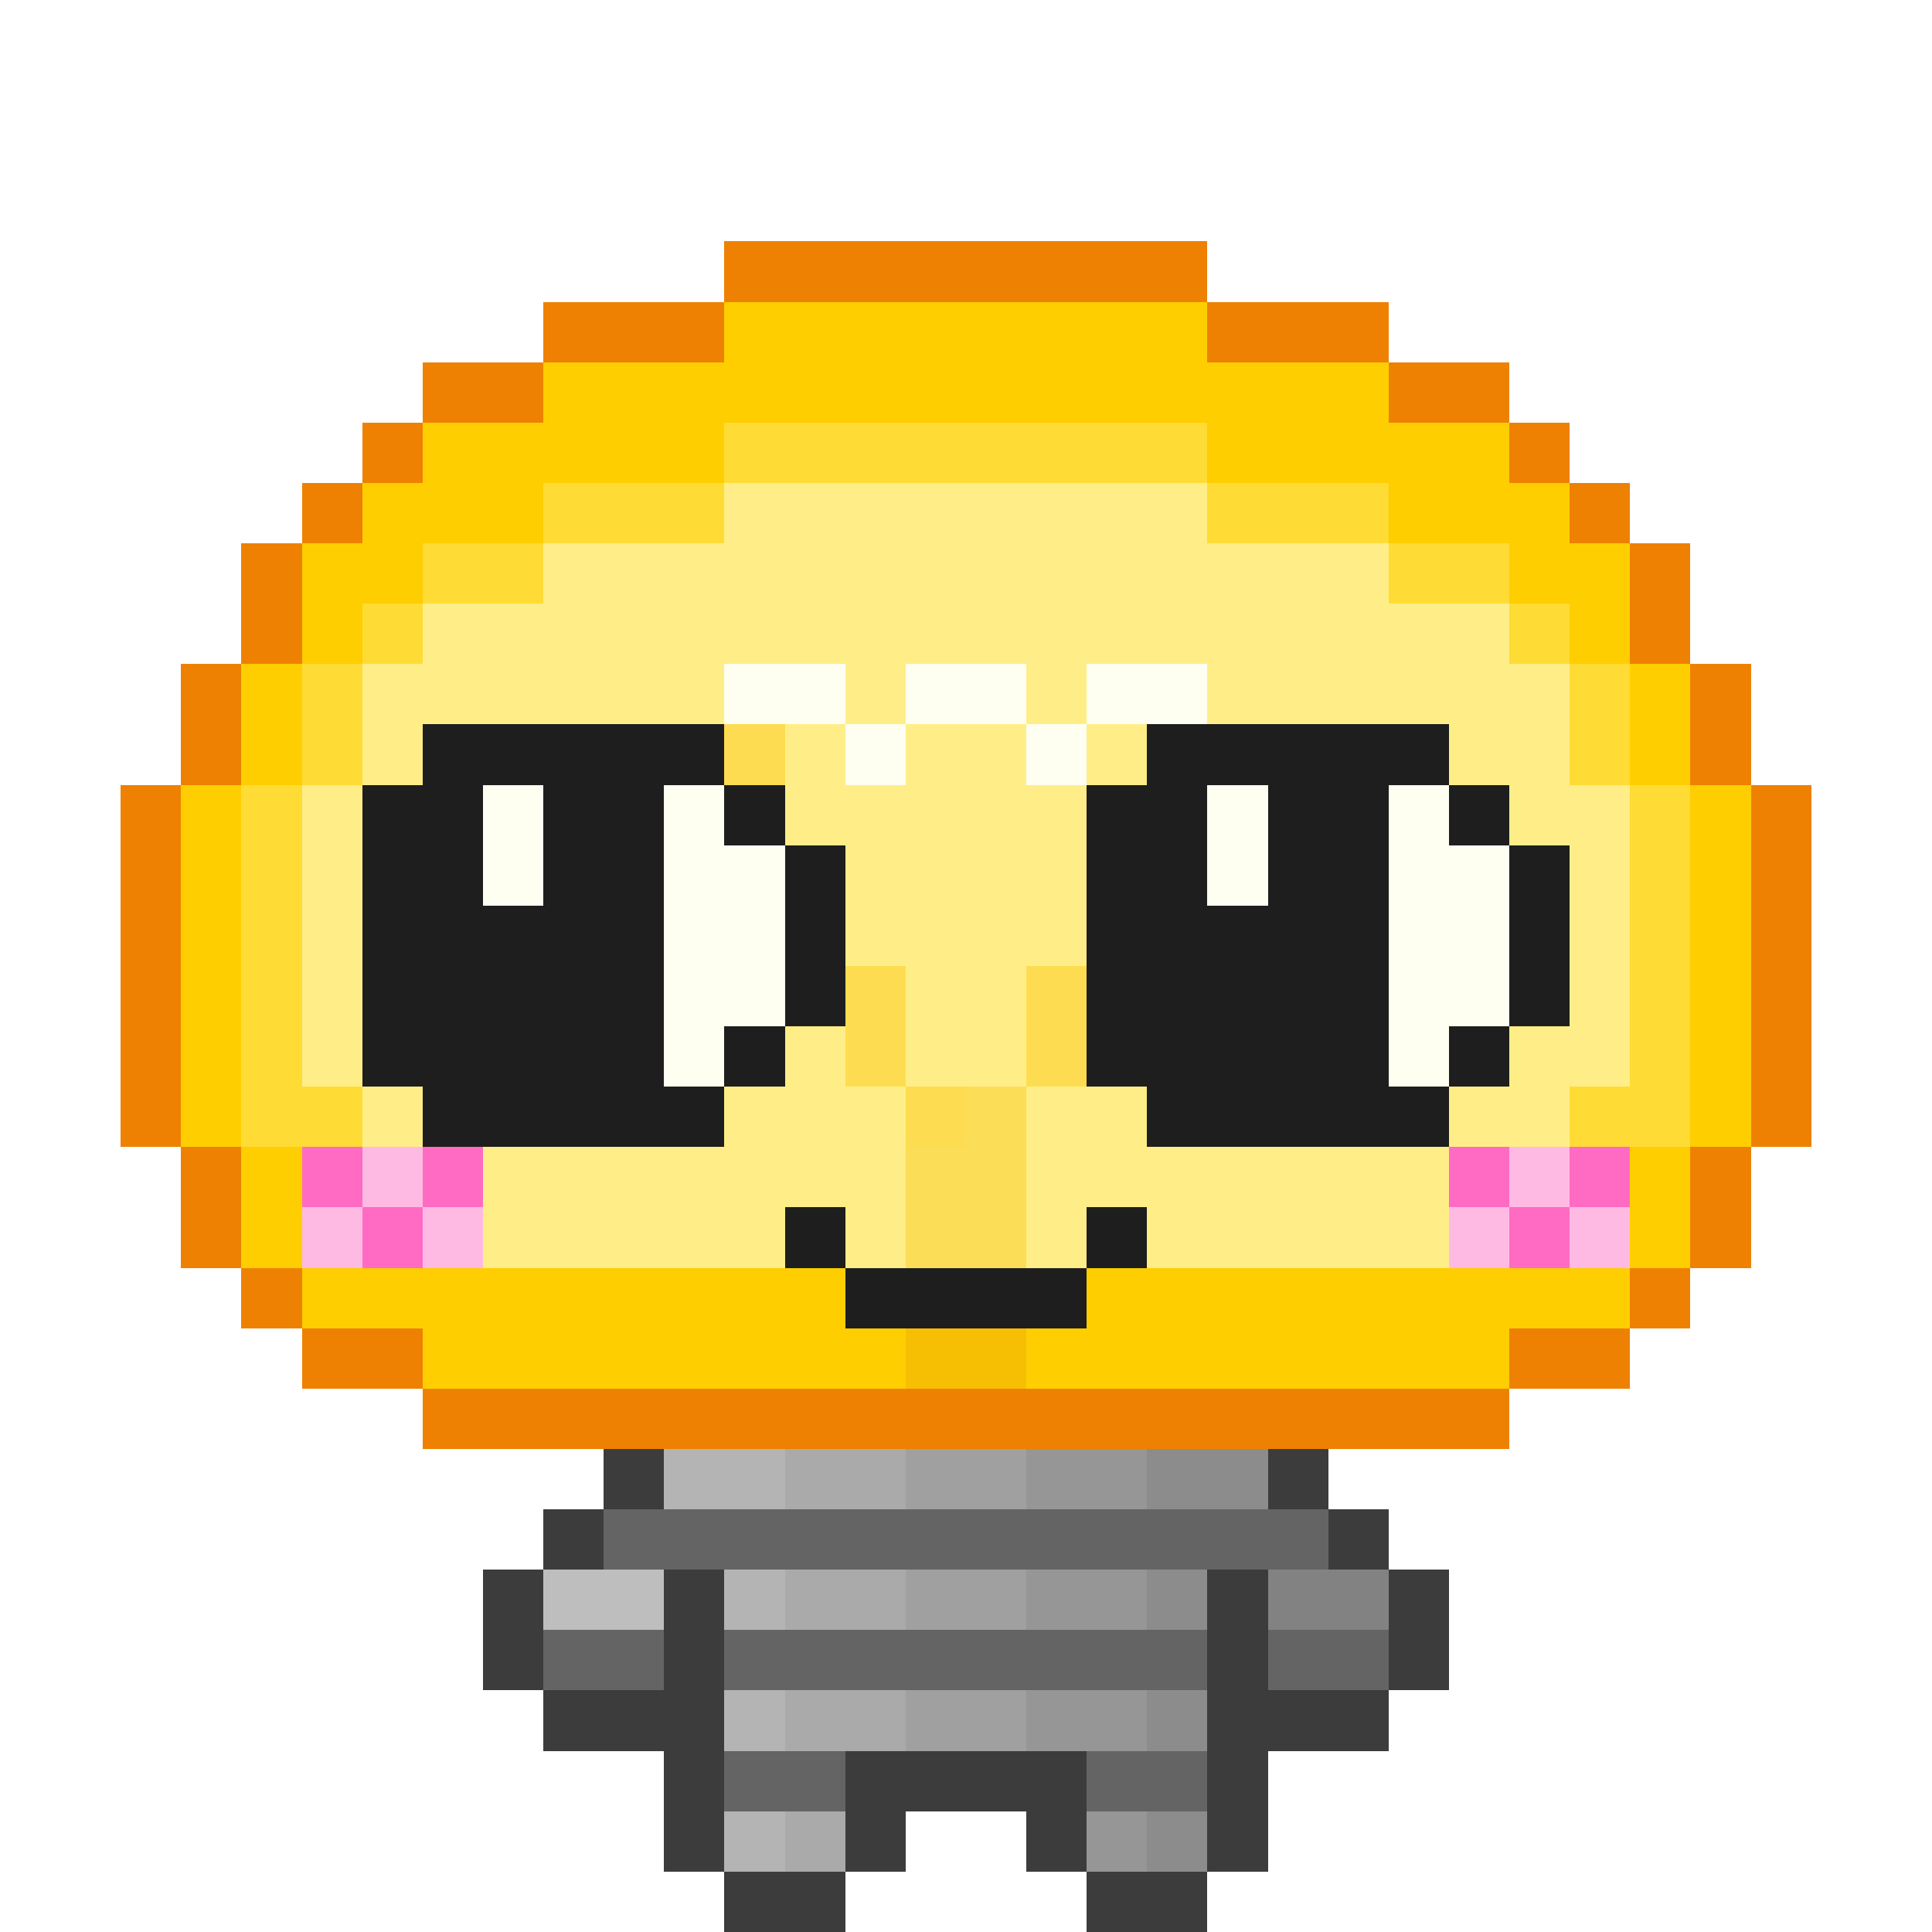
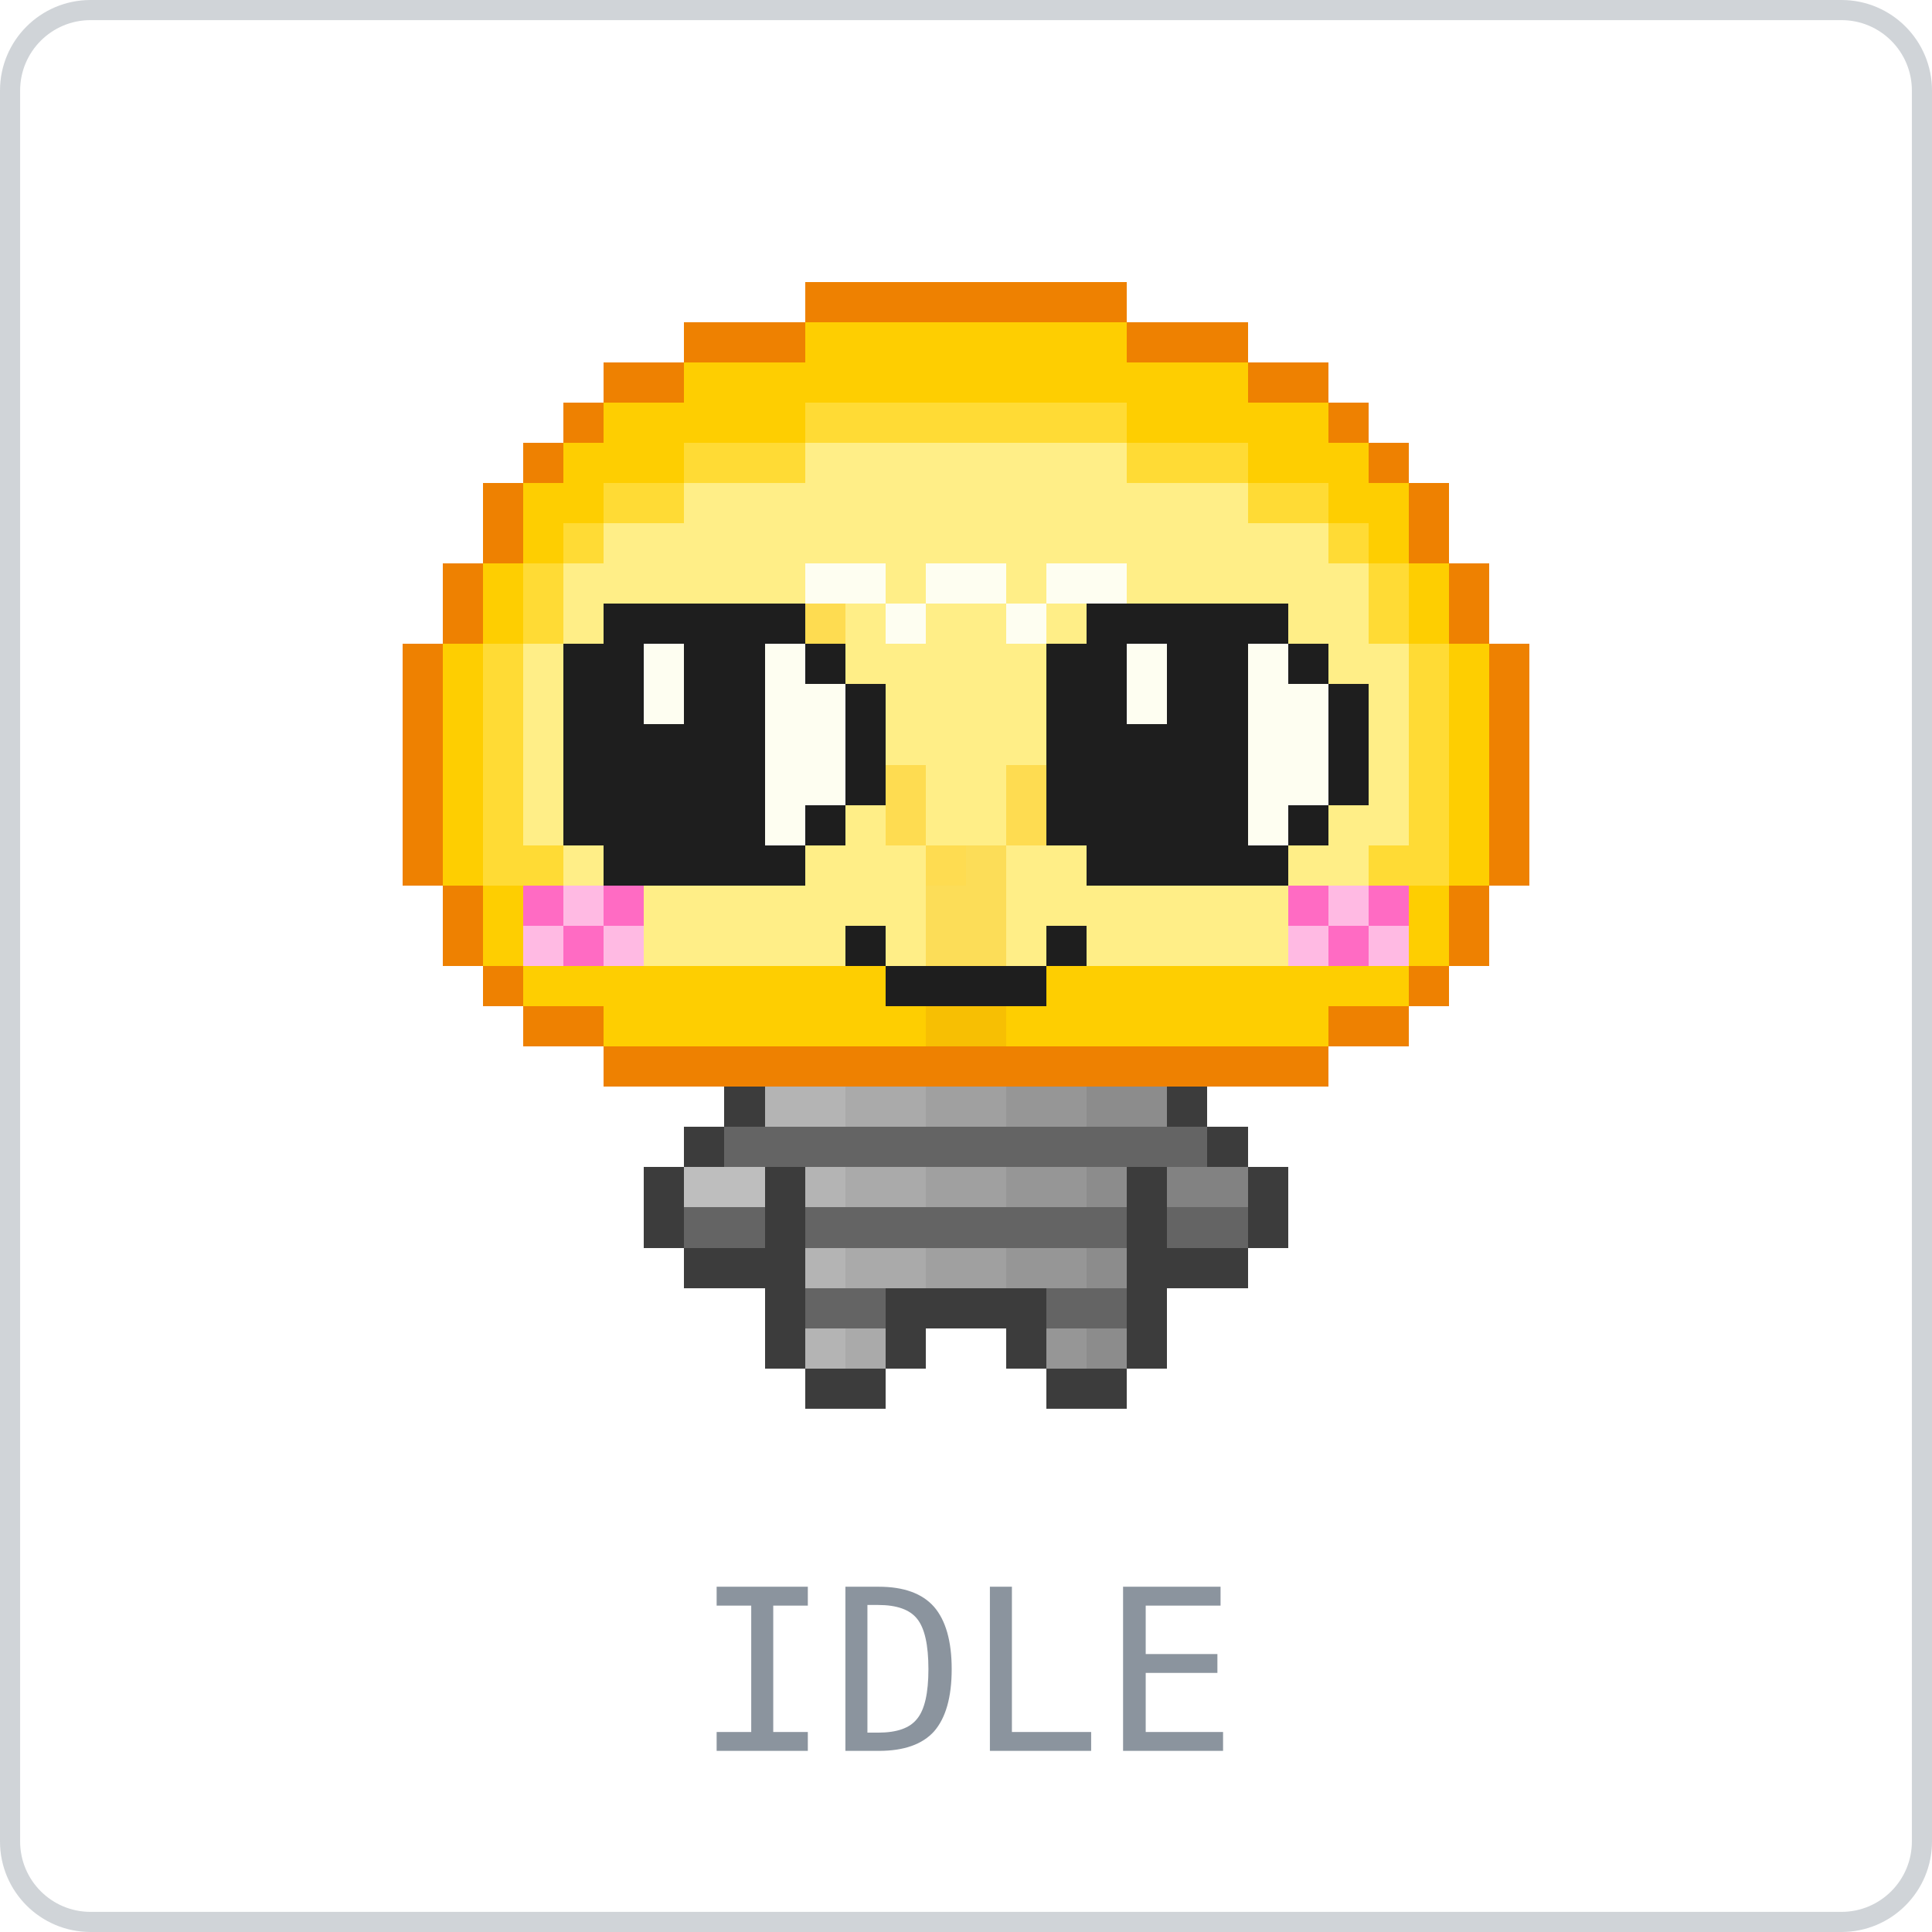
- <svg xmlns="http://www.w3.org/2000/svg" width="32" height="32" viewBox="0 0 32 32" shape-rendering="crispEdges">
-   <path fill="#EE8101" d="M12 4h8v1h-8zM9 5h3v1h-3zM20 5h3v1h-3zM7 6h2v1h-2zM23 6h2v1h-2zM6 7h1v1h-1zM25 7h1v1h-1zM5 8h1v1h-1zM26 8h1v1h-1zM4 9h1v1h-1zM27 9h1v1h-1zM4 10h1v1h-1zM27 10h1v1h-1zM3 11h1v1h-1zM28 11h1v1h-1zM3 12h1v1h-1zM28 12h1v1h-1zM2 13h1v1h-1zM29 13h1v1h-1zM2 14h1v1h-1zM29 14h1v1h-1zM2 15h1v1h-1zM29 15h1v1h-1zM2 16h1v1h-1zM29 16h1v1h-1zM2 17h1v1h-1zM29 17h1v1h-1zM2 18h1v1h-1zM29 18h1v1h-1zM3 19h1v1h-1zM28 19h1v1h-1zM3 20h1v1h-1zM28 20h1v1h-1zM4 21h1v1h-1zM27 21h1v1h-1zM5 22h2v1h-2zM25 22h2v1h-2zM7 23h18v1h-18z" />
-   <path fill="#FFEE87" d="M12 8h8v1h-8zM9 9h14v1h-14zM7 10h18v1h-18zM6 11h6v1h-6zM14 11h1v1h-1zM17 11h1v1h-1zM20 11h6v1h-6zM6 12h1v1h-1zM13 12h1v1h-1zM15 12h2v1h-2zM18 12h1v1h-1zM24 12h2v1h-2zM5 13h1v1h-1zM13 13h5v1h-5zM25 13h2v1h-2zM5 14h1v1h-1zM14 14h4v1h-4zM26 14h1v1h-1zM5 15h1v1h-1zM14 15h4v1h-4zM26 15h1v1h-1zM5 16h1v1h-1zM15 16h2v1h-2zM26 16h1v1h-1zM5 17h1v1h-1zM13 17h1v1h-1zM15 17h2v1h-2zM25 17h2v1h-2zM6 18h1v1h-1zM12 18h3v1h-3zM17 18h2v1h-2zM24 18h2v1h-2zM8 19h7v1h-7zM17 19h7v1h-7zM8 20h5v1h-5zM14 20h1v1h-1zM17 20h1v1h-1zM19 20h5v1h-5z" />
-   <path fill="#FECE01" d="M12 5h8v1h-8zM9 6h14v1h-14zM7 7h5v1h-5zM20 7h5v1h-5zM6 8h3v1h-3zM23 8h3v1h-3zM5 9h2v1h-2zM25 9h2v1h-2zM5 10h1v1h-1zM26 10h1v1h-1zM4 11h1v1h-1zM27 11h1v1h-1zM4 12h1v1h-1zM27 12h1v1h-1zM3 13h1v1h-1zM28 13h1v1h-1zM3 14h1v1h-1zM28 14h1v1h-1zM3 15h1v1h-1zM28 15h1v1h-1zM3 16h1v1h-1zM28 16h1v1h-1zM3 17h1v1h-1zM28 17h1v1h-1zM3 18h1v1h-1zM28 18h1v1h-1zM4 19h1v1h-1zM27 19h1v1h-1zM4 20h1v1h-1zM27 20h1v1h-1zM5 21h9v1h-9zM18 21h9v1h-9zM7 22h8v1h-8zM17 22h8v1h-8z" />
-   <path fill="#1E1E1E" d="M7 12h5v1h-5zM19 12h5v1h-5zM6 13h2v1h-2zM9 13h2v1h-2zM12 13h1v1h-1zM18 13h2v1h-2zM21 13h2v1h-2zM24 13h1v1h-1zM6 14h2v1h-2zM9 14h2v1h-2zM13 14h1v1h-1zM18 14h2v1h-2zM21 14h2v1h-2zM25 14h1v1h-1zM6 15h5v1h-5zM13 15h1v1h-1zM18 15h5v1h-5zM25 15h1v1h-1zM6 16h5v1h-5zM13 16h1v1h-1zM18 16h5v1h-5zM25 16h1v1h-1zM6 17h5v1h-5zM12 17h1v1h-1zM18 17h5v1h-5zM24 17h1v1h-1zM7 18h5v1h-5zM19 18h5v1h-5zM13 20h1v1h-1zM18 20h1v1h-1zM14 21h4v1h-4z" />
-   <path fill="#FFDB35" d="M12 7h8v1h-8zM9 8h3v1h-3zM20 8h3v1h-3zM7 9h2v1h-2zM23 9h2v1h-2zM6 10h1v1h-1zM25 10h1v1h-1zM5 11h1v1h-1zM26 11h1v1h-1zM5 12h1v1h-1zM26 12h1v1h-1zM4 13h1v1h-1zM27 13h1v1h-1zM4 14h1v1h-1zM27 14h1v1h-1zM4 15h1v1h-1zM27 15h1v1h-1zM4 16h1v1h-1zM27 16h1v1h-1zM4 17h1v1h-1zM27 17h1v1h-1zM4 18h2v1h-2zM26 18h2v1h-2z" />
-   <path fill="#3C3C3C" d="M10 24h1v1h-1zM21 24h1v1h-1zM9 25h1v1h-1zM22 25h1v1h-1zM8 26h1v1h-1zM11 26h1v1h-1zM20 26h1v1h-1zM23 26h1v1h-1zM8 27h1v1h-1zM11 27h1v1h-1zM20 27h1v1h-1zM23 27h1v1h-1zM9 28h3v1h-3zM20 28h3v1h-3zM11 29h1v1h-1zM14 29h4v1h-4zM20 29h1v1h-1zM11 30h1v1h-1zM14 30h1v1h-1zM17 30h1v1h-1zM20 30h1v1h-1zM12 31h2v1h-2zM18 31h2v1h-2z" />
-   <path fill="#FEFEF1" d="M12 11h2v1h-2zM15 11h2v1h-2zM18 11h2v1h-2zM14 12h1v1h-1zM17 12h1v1h-1zM8 13h1v1h-1zM11 13h1v1h-1zM20 13h1v1h-1zM23 13h1v1h-1zM8 14h1v1h-1zM11 14h2v1h-2zM20 14h1v1h-1zM23 14h2v1h-2zM11 15h2v1h-2zM23 15h2v1h-2zM11 16h2v1h-2zM23 16h2v1h-2zM11 17h1v1h-1zM23 17h1v1h-1z" />
-   <path fill="#FEDC51" d="M12 12h1v1h-1zM14 16h1v1h-1zM17 16h1v1h-1zM14 17h1v1h-1zM17 17h1v1h-1zM15 18h1v1h-1z" />
-   <path fill="#FF6BC3" d="M5 19h1v1h-1zM7 19h1v1h-1zM24 19h1v1h-1zM26 19h1v1h-1zM6 20h1v1h-1zM25 20h1v1h-1z" />
-   <path fill="#FFBAE3" d="M6 19h1v1h-1zM25 19h1v1h-1zM5 20h1v1h-1zM7 20h1v1h-1zM24 20h1v1h-1zM26 20h1v1h-1z" />
-   <path fill="#646464" d="M10 25h12v1h-12zM9 27h2v1h-2zM12 27h8v1h-8zM21 27h2v1h-2zM12 29h2v1h-2zM18 29h2v1h-2z" />
-   <path fill="#B4B4B4" d="M11 24h2v1h-2zM12 26h1v1h-1zM12 28h1v1h-1zM12 30h1v1h-1z" />
-   <path fill="#AAAAAA" d="M13 24h2v1h-2zM13 26h2v1h-2zM13 28h2v1h-2zM13 30h1v1h-1z" />
-   <path fill="#969696" d="M17 24h2v1h-2zM17 26h2v1h-2zM17 28h2v1h-2zM18 30h1v1h-1z" />
-   <path fill="#8C8C8C" d="M19 24h2v1h-2zM19 26h1v1h-1zM19 28h1v1h-1zM19 30h1v1h-1z" />
-   <path fill="#FCDD58" d="M16 18h1v1h-1zM15 19h2v1h-2zM15 20h2v1h-2z" />
-   <path fill="#A0A0A0" d="M15 24h2v1h-2zM15 26h2v1h-2zM15 28h2v1h-2z" />
-   <path fill="#F7BF03" d="M15 22h2v1h-2z" />
-   <path fill="#BEBEBE" d="M9 26h2v1h-2z" />
-   <path fill="#828282" d="M21 26h2v1h-2z" />
+ <svg xmlns="http://www.w3.org/2000/svg" width="48" height="48" viewBox="0 0 48 48">
+   <defs>
+     <clipPath id="frame">
+       <rect width="32" height="32" />
+     </clipPath>
+   </defs>
+   <rect x=".25" y=".25" width="47.5" height="47.5" rx="2" fill="none" stroke="#8B949E" stroke-opacity=".4" stroke-width=".5" />
+   <text x="24.0" y="43.5" text-anchor="middle" font-size="5.6" fill="#8B949E" font-family="ui-monospace, SFMono-Regular, Menlo, Consolas, monospace">IDLE</text>
+   <g transform="translate(8 3)" clip-path="url(#frame)" shape-rendering="crispEdges">
+     <path fill="#EE8101" d="M12 4h8v1h-8zM9 5h3v1h-3zM20 5h3v1h-3zM7 6h2v1h-2zM23 6h2v1h-2zM6 7h1v1h-1zM25 7h1v1h-1zM5 8h1v1h-1zM26 8h1v1h-1zM4 9h1v1h-1zM27 9h1v1h-1zM4 10h1v1h-1zM27 10h1v1h-1zM3 11h1v1h-1zM28 11h1v1h-1zM3 12h1v1h-1zM28 12h1v1h-1zM2 13h1v1h-1zM29 13h1v1h-1zM2 14h1v1h-1zM29 14h1v1h-1zM2 15h1v1h-1zM29 15h1v1h-1zM2 16h1v1h-1zM29 16h1v1h-1zM2 17h1v1h-1zM29 17h1v1h-1zM2 18h1v1h-1zM29 18h1v1h-1zM3 19h1v1h-1zM28 19h1v1h-1zM3 20h1v1h-1zM28 20h1v1h-1zM4 21h1v1h-1zM27 21h1v1h-1zM5 22h2v1h-2zM25 22h2v1h-2zM7 23h18v1h-18z" />
+     <path fill="#FFEE87" d="M12 8h8v1h-8zM9 9h14v1h-14zM7 10h18v1h-18zM6 11h6v1h-6zM14 11h1v1h-1zM17 11h1v1h-1zM20 11h6v1h-6zM6 12h1v1h-1zM13 12h1v1h-1zM15 12h2v1h-2zM18 12h1v1h-1zM24 12h2v1h-2zM5 13h1v1h-1zM13 13h5v1h-5zM25 13h2v1h-2zM5 14h1v1h-1zM14 14h4v1h-4zM26 14h1v1h-1zM5 15h1v1h-1zM14 15h4v1h-4zM26 15h1v1h-1zM5 16h1v1h-1zM15 16h2v1h-2zM26 16h1v1h-1zM5 17h1v1h-1zM13 17h1v1h-1zM15 17h2v1h-2zM25 17h2v1h-2zM6 18h1v1h-1zM12 18h3v1h-3zM17 18h2v1h-2zM24 18h2v1h-2zM8 19h7v1h-7zM17 19h7v1h-7zM8 20h5v1h-5zM14 20h1v1h-1zM17 20h1v1h-1zM19 20h5v1h-5z" />
+     <path fill="#FECE01" d="M12 5h8v1h-8zM9 6h14v1h-14zM7 7h5v1h-5zM20 7h5v1h-5zM6 8h3v1h-3zM23 8h3v1h-3zM5 9h2v1h-2zM25 9h2v1h-2zM5 10h1v1h-1zM26 10h1v1h-1zM4 11h1v1h-1zM27 11h1v1h-1zM4 12h1v1h-1zM27 12h1v1h-1zM3 13h1v1h-1zM28 13h1v1h-1zM3 14h1v1h-1zM28 14h1v1h-1zM3 15h1v1h-1zM28 15h1v1h-1zM3 16h1v1h-1zM28 16h1v1h-1zM3 17h1v1h-1zM28 17h1v1h-1zM3 18h1v1h-1zM28 18h1v1h-1zM4 19h1v1h-1zM27 19h1v1h-1zM4 20h1v1h-1zM27 20h1v1h-1zM5 21h9v1h-9zM18 21h9v1h-9zM7 22h8v1h-8zM17 22h8v1h-8z" />
+     <path fill="#1E1E1E" d="M7 12h5v1h-5zM19 12h5v1h-5zM6 13h2v1h-2zM9 13h2v1h-2zM12 13h1v1h-1zM18 13h2v1h-2zM21 13h2v1h-2zM24 13h1v1h-1zM6 14h2v1h-2zM9 14h2v1h-2zM13 14h1v1h-1zM18 14h2v1h-2zM21 14h2v1h-2zM25 14h1v1h-1zM6 15h5v1h-5zM13 15h1v1h-1zM18 15h5v1h-5zM25 15h1v1h-1zM6 16h5v1h-5zM13 16h1v1h-1zM18 16h5v1h-5zM25 16h1v1h-1zM6 17h5v1h-5zM12 17h1v1h-1zM18 17h5v1h-5zM24 17h1v1h-1zM7 18h5v1h-5zM19 18h5v1h-5zM13 20h1v1h-1zM18 20h1v1h-1zM14 21h4v1h-4z" />
+     <path fill="#FFDB35" d="M12 7h8v1h-8zM9 8h3v1h-3zM20 8h3v1h-3zM7 9h2v1h-2zM23 9h2v1h-2zM6 10h1v1h-1zM25 10h1v1h-1zM5 11h1v1h-1zM26 11h1v1h-1zM5 12h1v1h-1zM26 12h1v1h-1zM4 13h1v1h-1zM27 13h1v1h-1zM4 14h1v1h-1zM27 14h1v1h-1zM4 15h1v1h-1zM27 15h1v1h-1zM4 16h1v1h-1zM27 16h1v1h-1zM4 17h1v1h-1zM27 17h1v1h-1zM4 18h2v1h-2zM26 18h2v1h-2z" />
+     <path fill="#3C3C3C" d="M10 24h1v1h-1zM21 24h1v1h-1zM9 25h1v1h-1zM22 25h1v1h-1zM8 26h1v1h-1zM11 26h1v1h-1zM20 26h1v1h-1zM23 26h1v1h-1zM8 27h1v1h-1zM11 27h1v1h-1zM20 27h1v1h-1zM23 27h1v1h-1zM9 28h3v1h-3zM20 28h3v1h-3zM11 29h1v1h-1zM14 29h4v1h-4zM20 29h1v1h-1zM11 30h1v1h-1zM14 30h1v1h-1zM17 30h1v1h-1zM20 30h1v1h-1zM12 31h2v1h-2zM18 31h2v1h-2z" />
+     <path fill="#FEFEF1" d="M12 11h2v1h-2zM15 11h2v1h-2zM18 11h2v1h-2zM14 12h1v1h-1zM17 12h1v1h-1zM8 13h1v1h-1zM11 13h1v1h-1zM20 13h1v1h-1zM23 13h1v1h-1zM8 14h1v1h-1zM11 14h2v1h-2zM20 14h1v1h-1zM23 14h2v1h-2zM11 15h2v1h-2zM23 15h2v1h-2zM11 16h2v1h-2zM23 16h2v1h-2zM11 17h1v1h-1zM23 17h1v1h-1z" />
+     <path fill="#FEDC51" d="M12 12h1v1h-1zM14 16h1v1h-1zM17 16h1v1h-1zM14 17h1v1h-1zM17 17h1v1h-1zM15 18h1v1h-1z" />
+     <path fill="#FF6BC3" d="M5 19h1v1h-1zM7 19h1v1h-1zM24 19h1v1h-1zM26 19h1v1h-1zM6 20h1v1h-1zM25 20h1v1h-1z" />
+     <path fill="#FFBAE3" d="M6 19h1v1h-1zM25 19h1v1h-1zM5 20h1v1h-1zM7 20h1v1h-1zM24 20h1v1h-1zM26 20h1v1h-1z" />
+     <path fill="#646464" d="M10 25h12v1h-12zM9 27h2v1h-2zM12 27h8v1h-8zM21 27h2v1h-2zM12 29h2v1h-2zM18 29h2v1h-2z" />
+     <path fill="#B4B4B4" d="M11 24h2v1h-2zM12 26h1v1h-1zM12 28h1v1h-1zM12 30h1v1h-1z" />
+     <path fill="#AAAAAA" d="M13 24h2v1h-2zM13 26h2v1h-2zM13 28h2v1h-2zM13 30h1v1h-1z" />
+     <path fill="#969696" d="M17 24h2v1h-2zM17 26h2v1h-2zM17 28h2v1h-2zM18 30h1v1h-1z" />
+     <path fill="#8C8C8C" d="M19 24h2v1h-2zM19 26h1v1h-1zM19 28h1v1h-1zM19 30h1v1h-1z" />
+     <path fill="#FCDD58" d="M16 18h1v1h-1zM15 19h2v1h-2zM15 20h2v1h-2z" />
+     <path fill="#A0A0A0" d="M15 24h2v1h-2zM15 26h2v1h-2zM15 28h2v1h-2z" />
+     <path fill="#F7BF03" d="M15 22h2v1h-2z" />
+     <path fill="#BEBEBE" d="M9 26h2v1h-2z" />
+     <path fill="#828282" d="M21 26h2v1h-2z" />
+   </g>
</svg>
